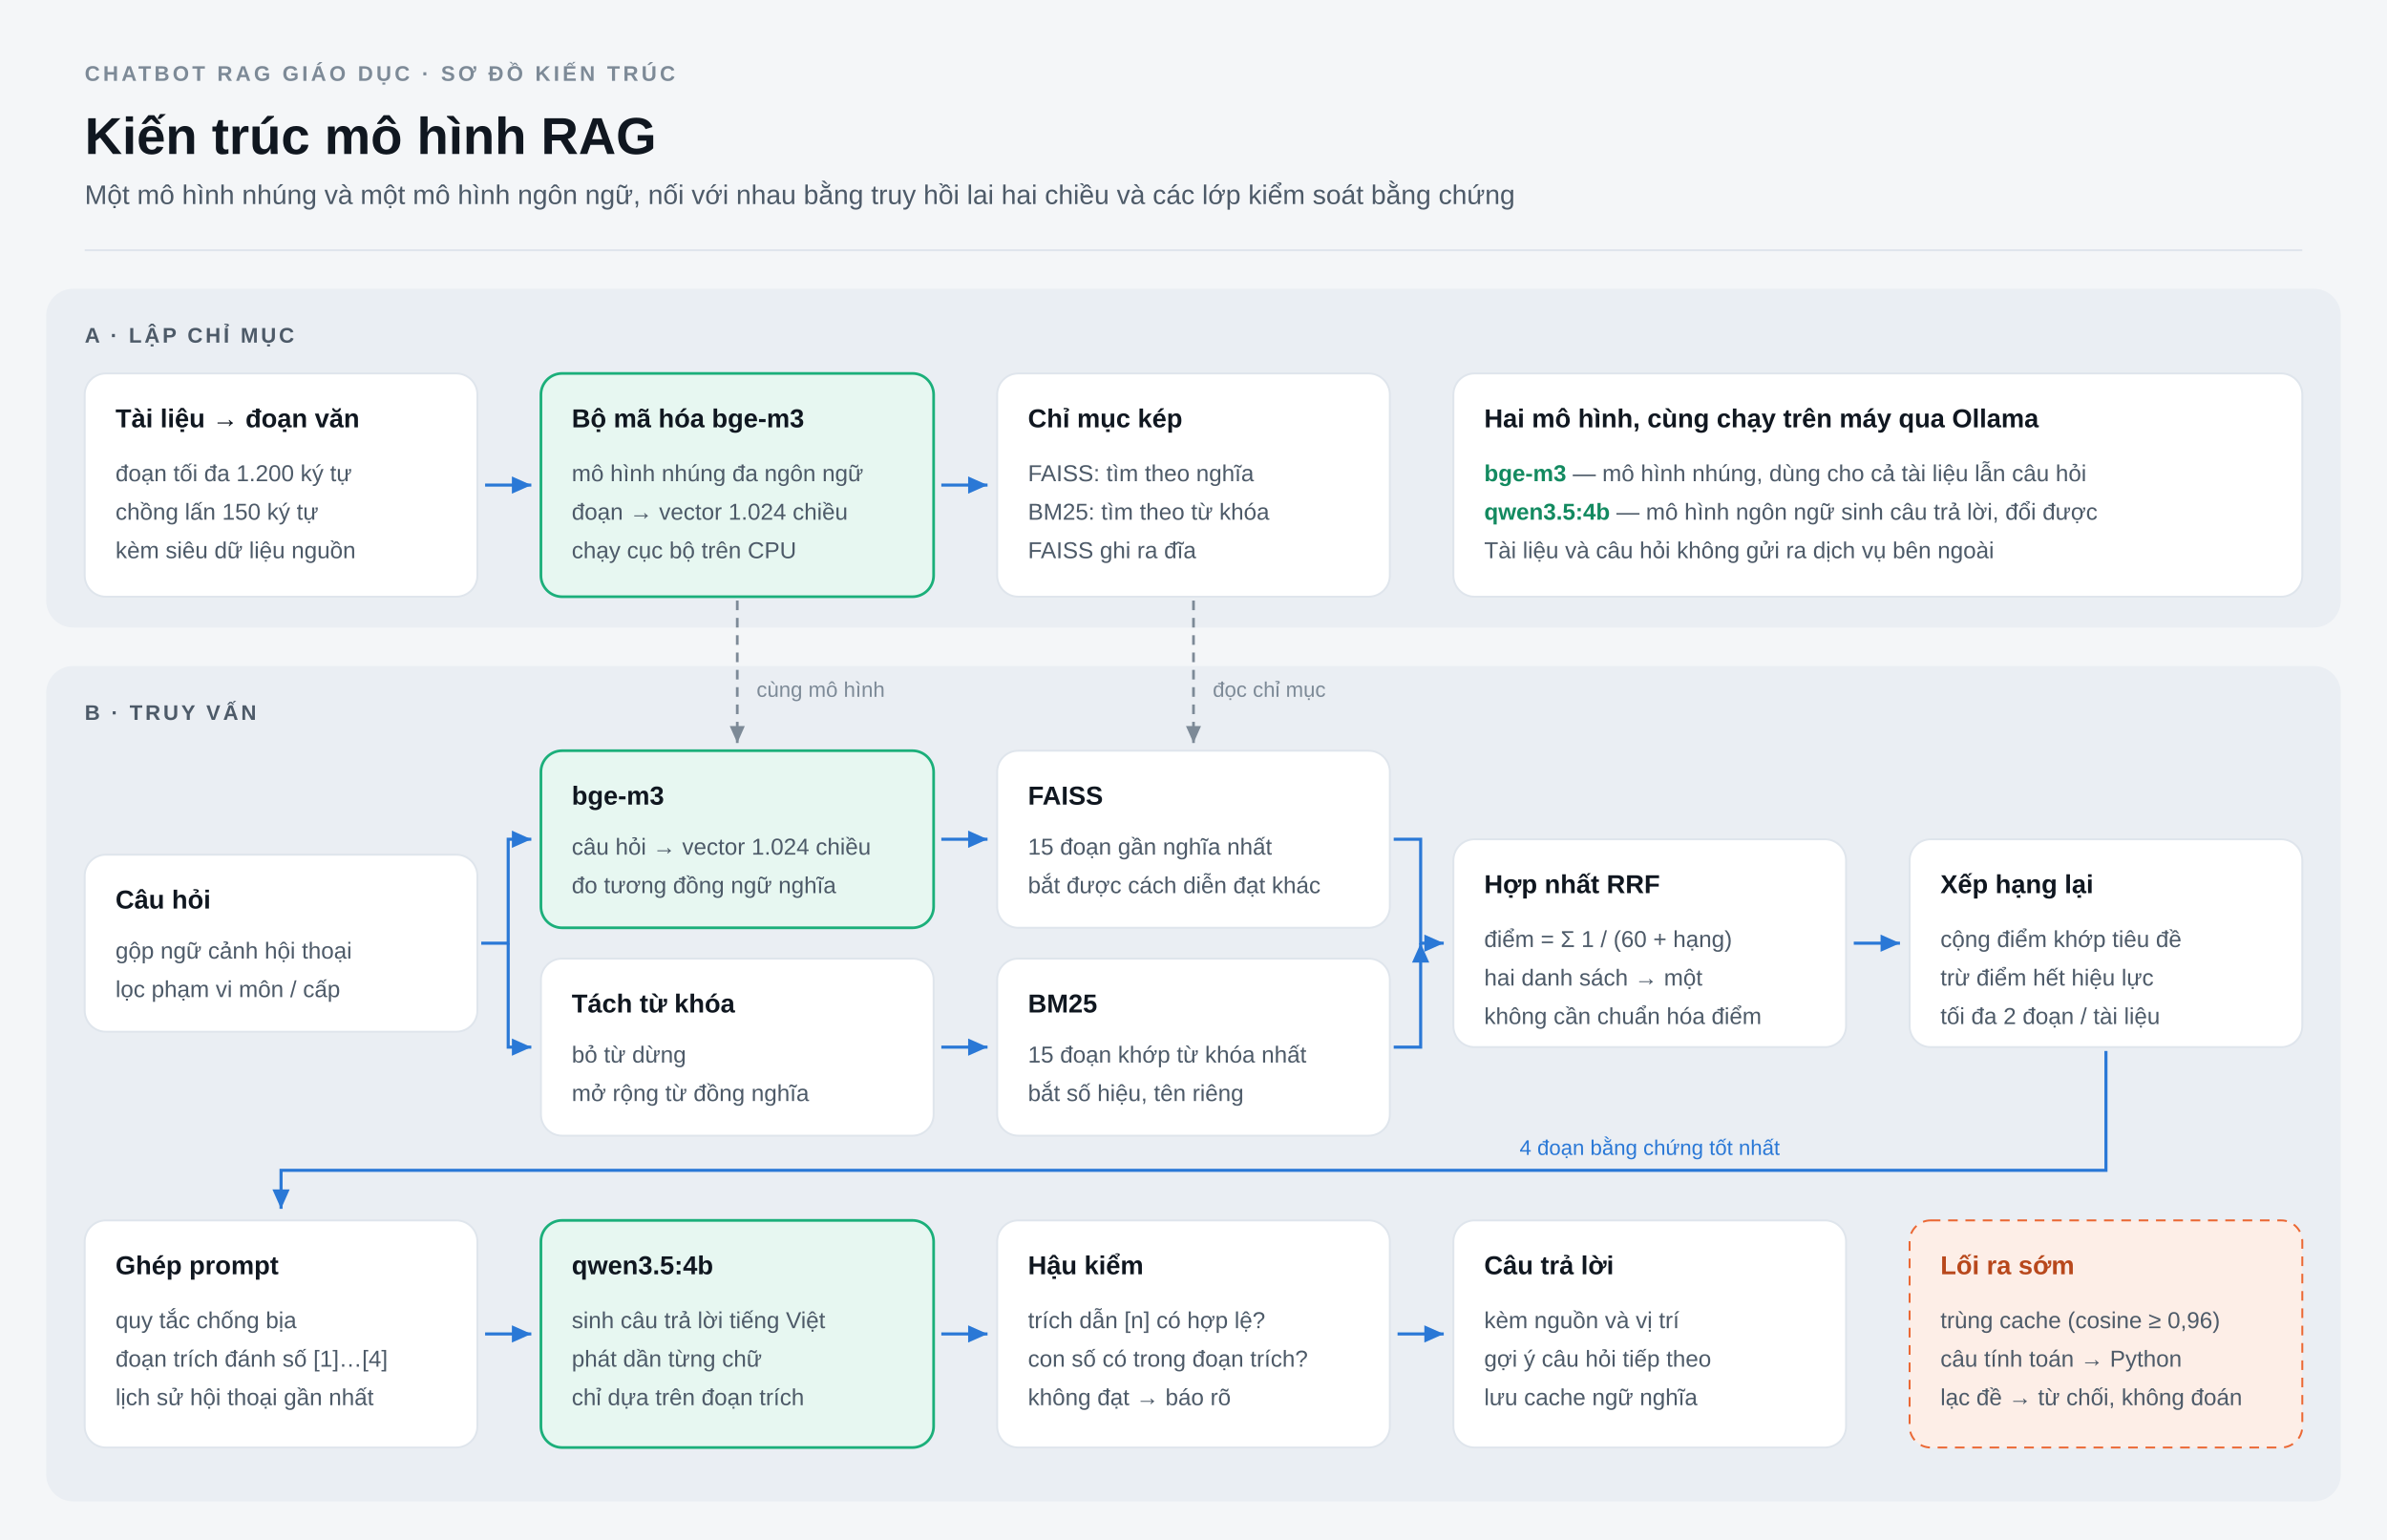
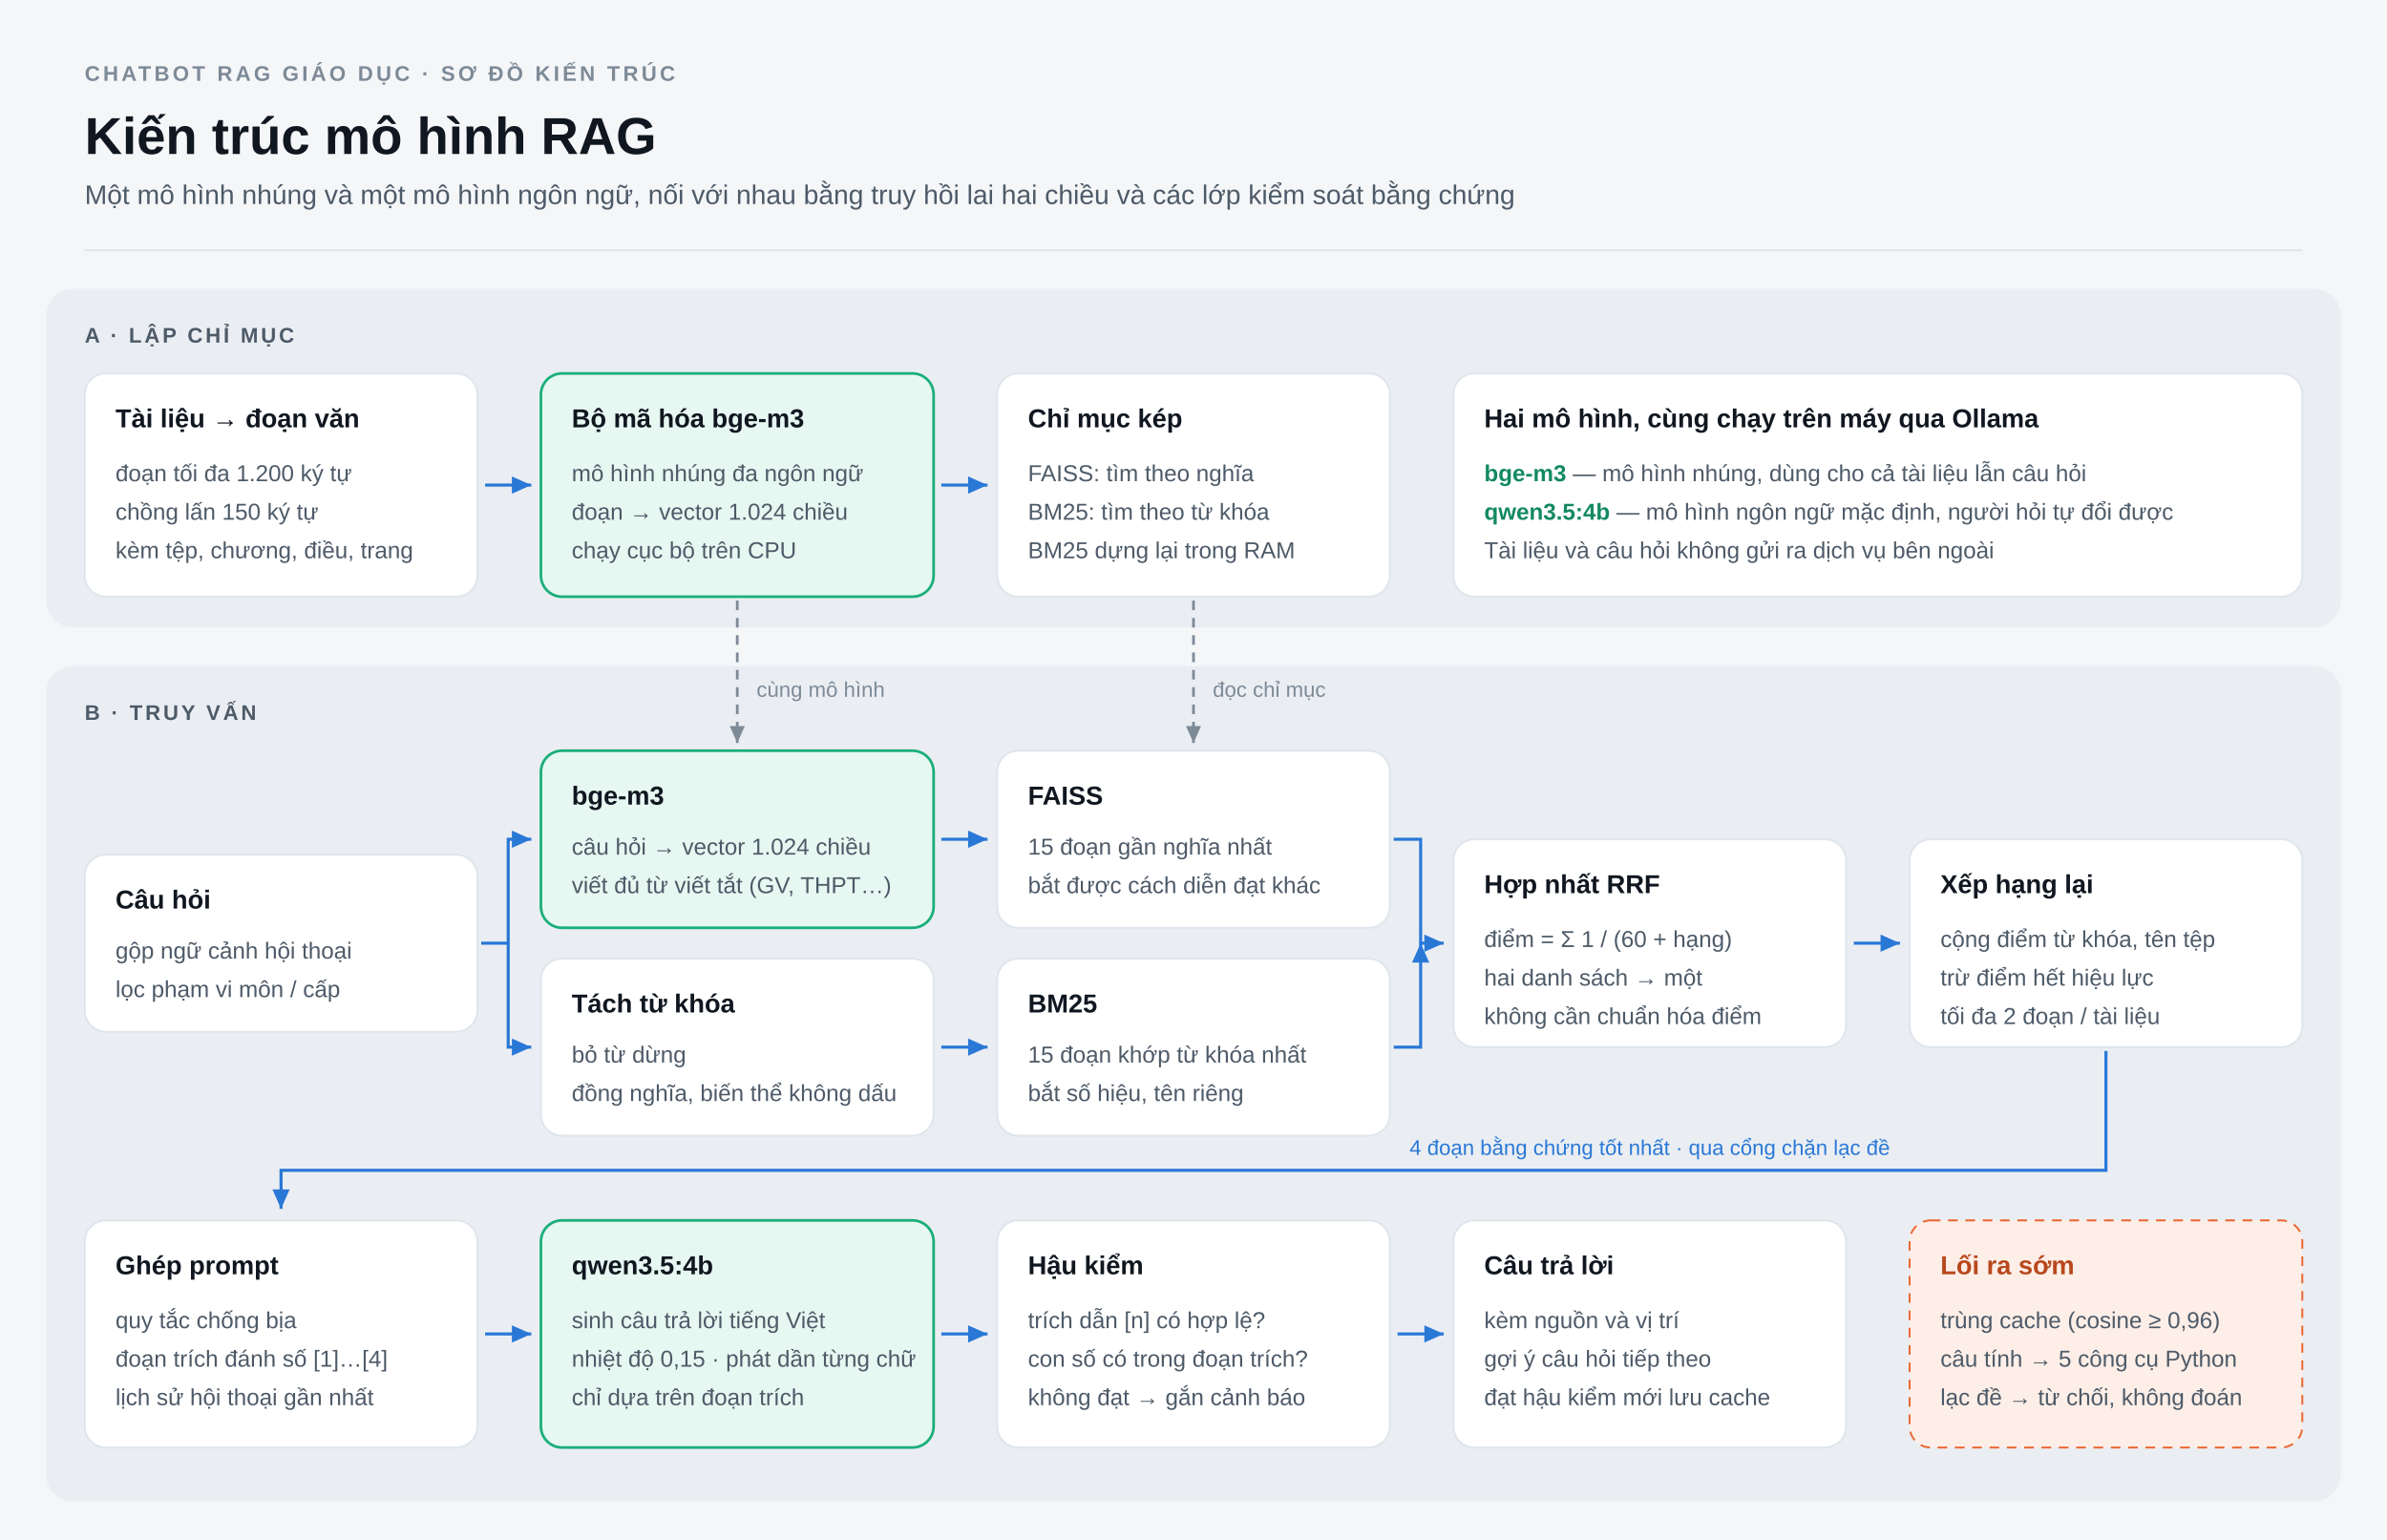
<svg xmlns="http://www.w3.org/2000/svg" width="1240" height="800" viewBox="0 0 1240 800" role="img" aria-label="Kien truc mo hinh RAG: bge-m3 nhung tai lieu va cau hoi, truy hoi lai FAISS va BM25 hop nhat RRF, xep hang lai, qwen3.5:4b sinh cau tra loi va hau kiem">
  <defs>
    <marker id="ab" viewBox="0 0 10 10" refX="9" refY="5" markerWidth="7" markerHeight="7" orient="auto-start-reverse">
      <path d="M0,1 L9,5 L0,9 z" fill="#2a78d6" />
    </marker>
    <marker id="ag" viewBox="0 0 10 10" refX="9" refY="5" markerWidth="7" markerHeight="7" orient="auto-start-reverse">
      <path d="M0,1 L9,5 L0,9 z" fill="#7d8a97" />
    </marker>
    <marker id="ao" viewBox="0 0 10 10" refX="9" refY="5" markerWidth="7" markerHeight="7" orient="auto-start-reverse">
      <path d="M0,1 L9,5 L0,9 z" fill="#eb6834" />
    </marker>
  </defs>
  <rect width="1240" height="800" fill="#f4f6f8" />
  <g font-family="'Be Vietnam Pro','Segoe UI','Helvetica Neue',Arial,sans-serif">
    <text x="44" y="42" font-size="11" font-weight="600" fill="#7d8a97" letter-spacing="1.6">CHATBOT RAG GIÁO DỤC · SƠ ĐỒ KIẾN TRÚC</text>
    <text x="44" y="80" font-size="27" font-weight="600" fill="#101720">Kiến trúc mô hình RAG</text>
    <text x="44" y="106" font-size="14" fill="#4d5a68">Một mô hình nhúng và một mô hình ngôn ngữ, nối với nhau bằng truy hồi lai hai chiều và các lớp kiểm soát bằng chứng</text>
    <line x1="44" y1="130" x2="1196" y2="130" stroke="#dfe5ec" stroke-width="1" />
    <rect x="24" y="150" width="1192" height="176" rx="14" fill="#eaeef3" />
    <rect x="24" y="346" width="1192" height="434" rx="14" fill="#eaeef3" />
    <g font-size="11" font-weight="600" fill="#4d5a68" letter-spacing="1.4">
      <text x="44" y="178">A · LẬP CHỈ MỤC</text>
      <text x="44" y="374">B · TRUY VẤN</text>
    </g>
    <rect x="44" y="194" width="204" height="116" rx="11" fill="#ffffff" stroke="#dfe5ec" />
    <rect x="281" y="194" width="204" height="116" rx="11" fill="#e7f7f1" stroke="#1baf7a" stroke-width="1.4" />
    <rect x="518" y="194" width="204" height="116" rx="11" fill="#ffffff" stroke="#dfe5ec" />
    <rect x="755" y="194" width="441" height="116" rx="11" fill="#ffffff" stroke="#dfe5ec" />
    <g font-size="13.5" font-weight="600" fill="#101720">
      <text x="60" y="222">Tài liệu → đoạn văn</text>
      <text x="297" y="222">Bộ mã hóa bge-m3</text>
      <text x="534" y="222">Chỉ mục kép</text>
      <text x="771" y="222">Hai mô hình, cùng chạy trên máy qua Ollama</text>
    </g>
    <g font-size="12" fill="#4d5a68">
      <text x="60" y="250">đoạn tối đa 1.200 ký tự</text>
      <text x="60" y="270">chồng lấn 150 ký tự</text>
-       <text x="60" y="290">kèm siêu dữ liệu nguồn</text>
+       <text x="60" y="290">kèm tệp, chương, điều, trang</text>
      <text x="297" y="250">mô hình nhúng đa ngôn ngữ</text>
      <text x="297" y="270">đoạn → vector 1.024 chiều</text>
      <text x="297" y="290">chạy cục bộ trên CPU</text>
      <text x="534" y="250">FAISS: tìm theo nghĩa</text>
      <text x="534" y="270">BM25: tìm theo từ khóa</text>
-       <text x="534" y="290">FAISS ghi ra đĩa</text>
+       <text x="534" y="290">BM25 dựng lại trong RAM</text>
      <text x="771" y="250">
        <tspan font-weight="600" fill="#138a60">bge-m3</tspan> — mô hình nhúng, dùng cho cả tài liệu lẫn câu hỏi</text>
      <text x="771" y="270">
-         <tspan font-weight="600" fill="#138a60">qwen3.5:4b</tspan> — mô hình ngôn ngữ sinh câu trả lời, đổi được</text>
+         <tspan font-weight="600" fill="#138a60">qwen3.5:4b</tspan> — mô hình ngôn ngữ mặc định, người hỏi tự đổi được</text>
      <text x="771" y="290">Tài liệu và câu hỏi không gửi ra dịch vụ bên ngoài</text>
    </g>
    <g stroke="#2a78d6" stroke-width="1.6" fill="none" marker-end="url(#ab)">
      <line x1="252" y1="252" x2="276" y2="252" />
      <line x1="489" y1="252" x2="513" y2="252" />
    </g>
    <g stroke="#7d8a97" stroke-width="1.4" stroke-dasharray="5 4" fill="none" marker-end="url(#ag)">
      <line x1="383" y1="312" x2="383" y2="386" />
      <line x1="620" y1="312" x2="620" y2="386" />
    </g>
    <g font-size="11" fill="#7d8a97">
      <text x="393" y="362">cùng mô hình</text>
      <text x="630" y="362">đọc chỉ mục</text>
    </g>
    <rect x="44" y="444" width="204" height="92" rx="11" fill="#ffffff" stroke="#dfe5ec" />
    <rect x="281" y="390" width="204" height="92" rx="11" fill="#e7f7f1" stroke="#1baf7a" stroke-width="1.4" />
    <rect x="281" y="498" width="204" height="92" rx="11" fill="#ffffff" stroke="#dfe5ec" />
    <rect x="518" y="390" width="204" height="92" rx="11" fill="#ffffff" stroke="#dfe5ec" />
    <rect x="518" y="498" width="204" height="92" rx="11" fill="#ffffff" stroke="#dfe5ec" />
    <rect x="755" y="436" width="204" height="108" rx="11" fill="#ffffff" stroke="#dfe5ec" />
    <rect x="992" y="436" width="204" height="108" rx="11" fill="#ffffff" stroke="#dfe5ec" />
    <g font-size="13.5" font-weight="600" fill="#101720">
      <text x="60" y="472">Câu hỏi</text>
      <text x="297" y="418">bge-m3</text>
      <text x="297" y="526">Tách từ khóa</text>
      <text x="534" y="418">FAISS</text>
      <text x="534" y="526">BM25</text>
      <text x="771" y="464">Hợp nhất RRF</text>
      <text x="1008" y="464">Xếp hạng lại</text>
    </g>
    <g font-size="12" fill="#4d5a68">
      <text x="60" y="498">gộp ngữ cảnh hội thoại</text>
      <text x="60" y="518">lọc phạm vi môn / cấp</text>
      <text x="297" y="444">câu hỏi → vector 1.024 chiều</text>
-       <text x="297" y="464">đo tương đồng ngữ nghĩa</text>
+       <text x="297" y="464">viết đủ từ viết tắt (GV, THPT…)</text>
      <text x="297" y="552">bỏ từ dừng</text>
-       <text x="297" y="572">mở rộng từ đồng nghĩa</text>
+       <text x="297" y="572">đồng nghĩa, biến thể không dấu</text>
      <text x="534" y="444">15 đoạn gần nghĩa nhất</text>
      <text x="534" y="464">bắt được cách diễn đạt khác</text>
      <text x="534" y="552">15 đoạn khớp từ khóa nhất</text>
      <text x="534" y="572">bắt số hiệu, tên riêng</text>
      <text x="771" y="492">điểm = Σ 1 / (60 + hạng)</text>
      <text x="771" y="512">hai danh sách → một</text>
      <text x="771" y="532">không cần chuẩn hóa điểm</text>
-       <text x="1008" y="492">cộng điểm khớp tiêu đề</text>
+       <text x="1008" y="492">cộng điểm từ khóa, tên tệp</text>
      <text x="1008" y="512">trừ điểm hết hiệu lực</text>
      <text x="1008" y="532">tối đa 2 đoạn / tài liệu</text>
    </g>
    <g stroke="#2a78d6" stroke-width="1.6" fill="none" marker-end="url(#ab)">
      <path d="M250,490 H264 V436 H276" />
      <path d="M264,490 V544 H276" />
      <line x1="489" y1="436" x2="513" y2="436" />
      <line x1="489" y1="544" x2="513" y2="544" />
      <path d="M724,436 H738 V490 H750" />
      <path d="M724,544 H738 V490" />
      <line x1="963" y1="490" x2="987" y2="490" />
      <path d="M1094,546 V608 H146 V628" />
    </g>
-     <text x="857" y="600" font-size="11" fill="#2a78d6" text-anchor="middle">4 đoạn bằng chứng tốt nhất</text>
+     <text x="857" y="600" font-size="11" fill="#2a78d6" text-anchor="middle">4 đoạn bằng chứng tốt nhất · qua cổng chặn lạc đề</text>
    <rect x="44" y="634" width="204" height="118" rx="11" fill="#ffffff" stroke="#dfe5ec" />
    <rect x="281" y="634" width="204" height="118" rx="11" fill="#e7f7f1" stroke="#1baf7a" stroke-width="1.4" />
    <rect x="518" y="634" width="204" height="118" rx="11" fill="#ffffff" stroke="#dfe5ec" />
    <rect x="755" y="634" width="204" height="118" rx="11" fill="#ffffff" stroke="#dfe5ec" />
    <rect x="992" y="634" width="204" height="118" rx="11" fill="#fdeee7" stroke="#eb6834" stroke-dasharray="5 4" />
    <g font-size="13.5" font-weight="600" fill="#101720">
      <text x="60" y="662">Ghép prompt</text>
      <text x="297" y="662">qwen3.5:4b</text>
      <text x="534" y="662">Hậu kiểm</text>
      <text x="771" y="662">Câu trả lời</text>
      <text x="1008" y="662" fill="#b8481c">Lối ra sớm</text>
    </g>
    <g font-size="12" fill="#4d5a68">
      <text x="60" y="690">quy tắc chống bịa</text>
      <text x="60" y="710">đoạn trích đánh số [1]…[4]</text>
      <text x="60" y="730">lịch sử hội thoại gần nhất</text>
      <text x="297" y="690">sinh câu trả lời tiếng Việt</text>
-       <text x="297" y="710">phát dần từng chữ</text>
+       <text x="297" y="710">nhiệt độ 0,15 · phát dần từng chữ</text>
      <text x="297" y="730">chỉ dựa trên đoạn trích</text>
      <text x="534" y="690">trích dẫn [n] có hợp lệ?</text>
      <text x="534" y="710">con số có trong đoạn trích?</text>
-       <text x="534" y="730">không đạt → báo rõ</text>
+       <text x="534" y="730">không đạt → gắn cảnh báo</text>
      <text x="771" y="690">kèm nguồn và vị trí</text>
      <text x="771" y="710">gợi ý câu hỏi tiếp theo</text>
-       <text x="771" y="730">lưu cache ngữ nghĩa</text>
+       <text x="771" y="730">đạt hậu kiểm mới lưu cache</text>
      <text x="1008" y="690">trùng cache (cosine ≥ 0,96)</text>
-       <text x="1008" y="710">câu tính toán → Python</text>
+       <text x="1008" y="710">câu tính → 5 công cụ Python</text>
      <text x="1008" y="730">lạc đề → từ chối, không đoán</text>
    </g>
    <g stroke="#2a78d6" stroke-width="1.6" fill="none" marker-end="url(#ab)">
      <line x1="252" y1="693" x2="276" y2="693" />
      <line x1="489" y1="693" x2="513" y2="693" />
      <line x1="726" y1="693" x2="750" y2="693" />
    </g>
  </g>
</svg>
